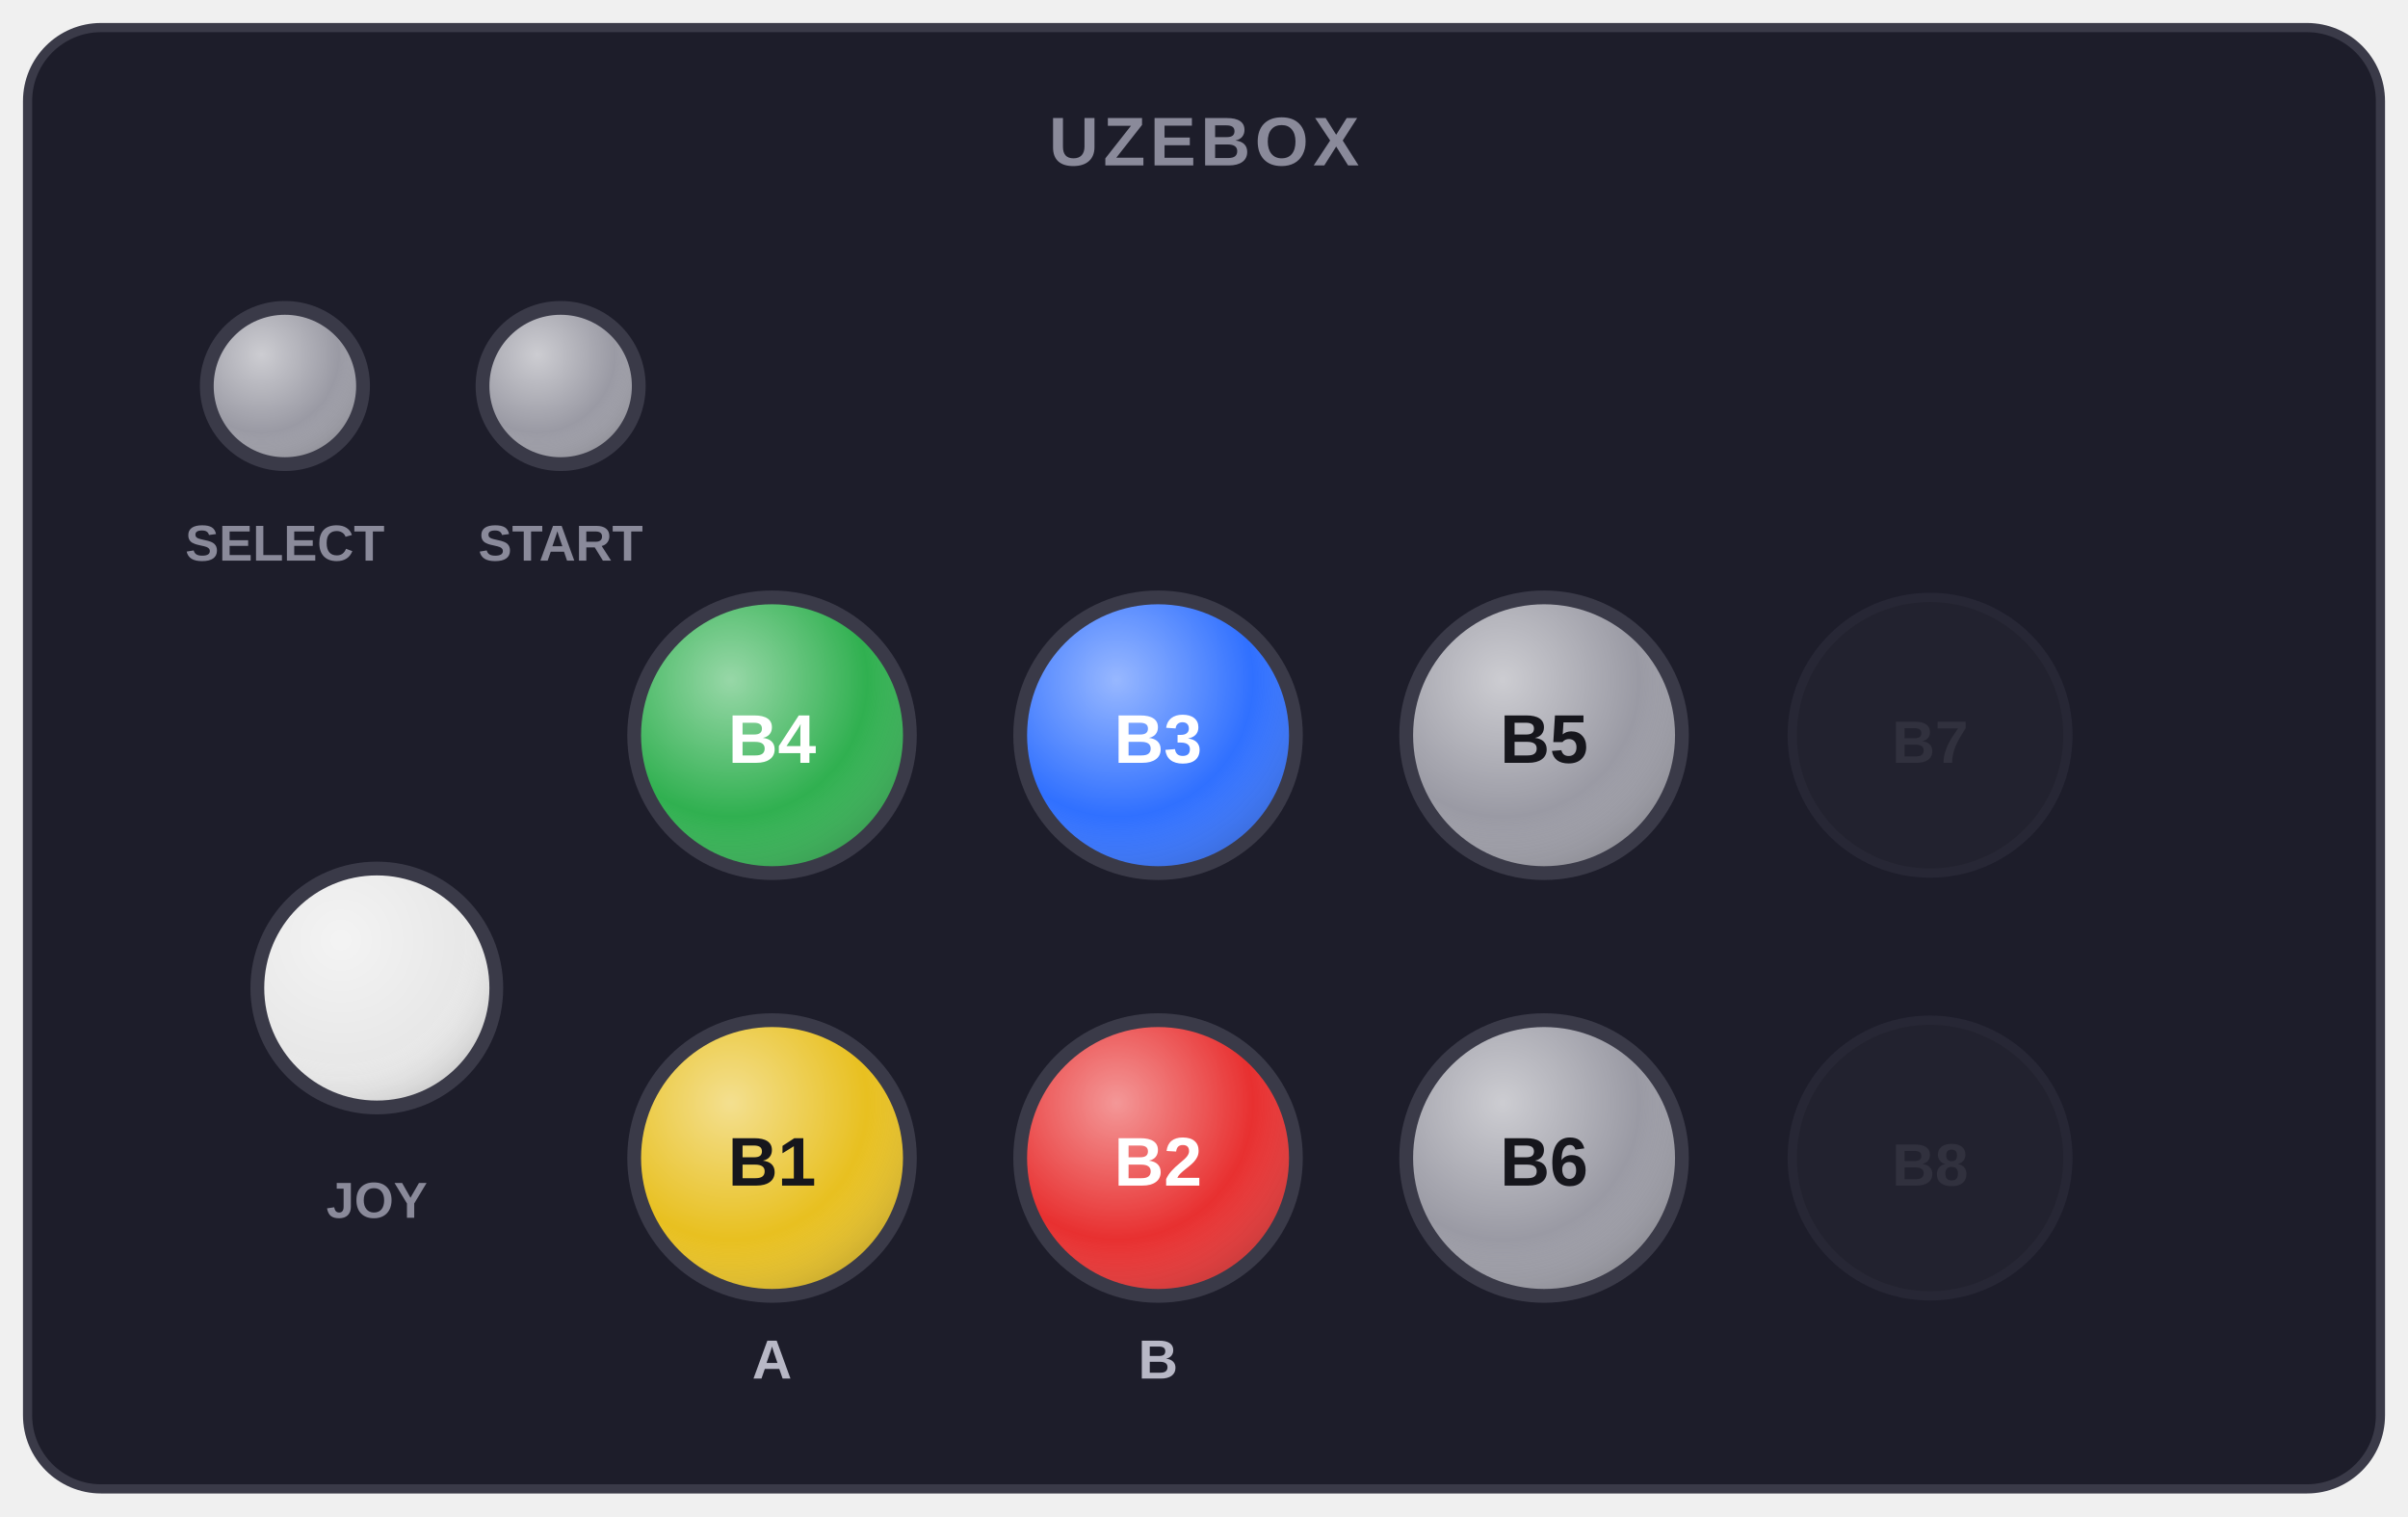
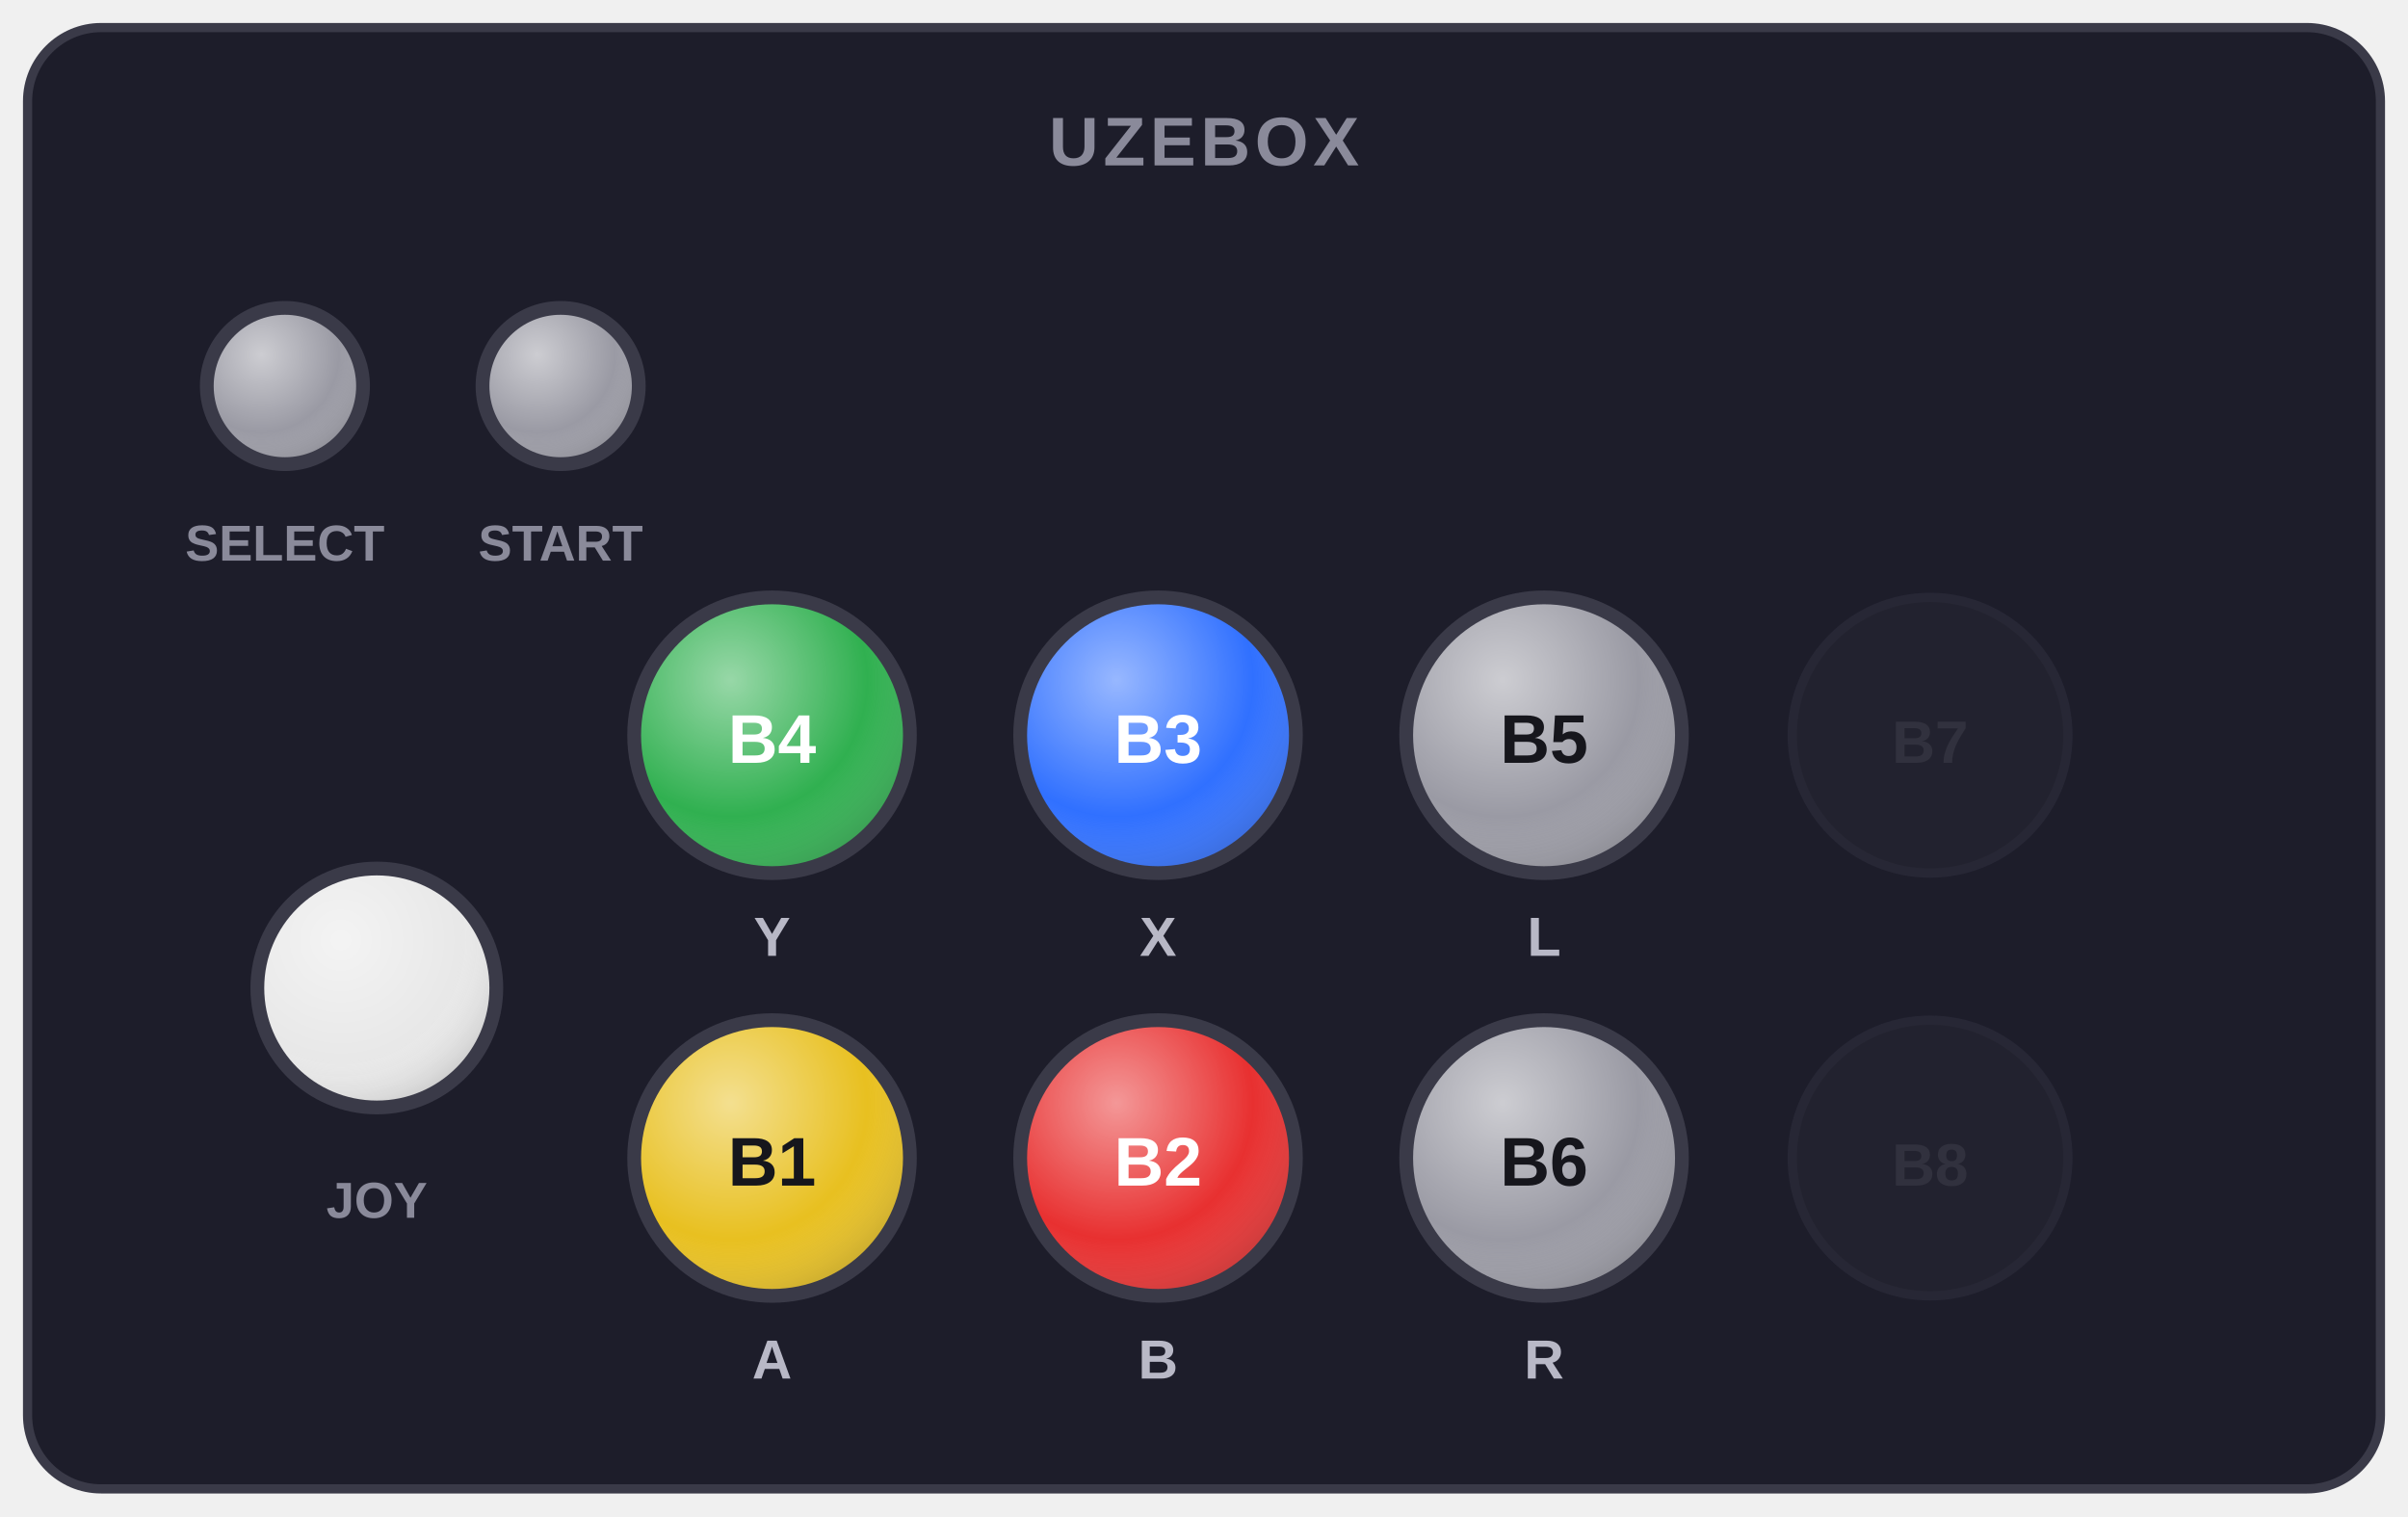
<svg xmlns="http://www.w3.org/2000/svg" viewBox="0 0 524 330" font-family="Segoe UI, Arial, sans-serif">
  <defs>
    <radialGradient id="dome" cx="0.35" cy="0.3" r="0.9">
      <stop offset="0" stop-color="#ffffff" stop-opacity="0.5" />
      <stop offset="0.55" stop-color="#ffffff" stop-opacity="0" />
      <stop offset="1" stop-color="#000000" stop-opacity="0.35" />
    </radialGradient>
  </defs>
  <rect x="6" y="6" width="512" height="318" rx="16" fill="#1d1d2a" stroke="#3a3a48" stroke-width="2" />
  <text x="262" y="36" text-anchor="middle" fill="#8a8a9a" font-size="15" font-weight="bold" letter-spacing="1">UZEBOX</text>
  <circle cx="62" cy="84" r="17" fill="#9a9aa4" />
  <circle cx="62" cy="84" r="17" fill="url(#dome)" />
  <circle cx="62" cy="84" r="17" fill="none" stroke="#3a3a48" stroke-width="3" />
  <text x="62" y="122" text-anchor="middle" fill="#8a8a9a" font-size="11" font-weight="bold">SELECT</text>
  <circle cx="122" cy="84" r="17" fill="#9a9aa4" />
  <circle cx="122" cy="84" r="17" fill="url(#dome)" />
  <circle cx="122" cy="84" r="17" fill="none" stroke="#3a3a48" stroke-width="3" />
  <text x="122" y="122" text-anchor="middle" fill="#8a8a9a" font-size="11" font-weight="bold">START</text>
  <circle cx="82" cy="215" r="26" fill="#e8e8e8" />
  <circle cx="82" cy="215" r="26" fill="url(#dome)" />
  <circle cx="82" cy="215" r="26" fill="none" stroke="#3a3a48" stroke-width="3" />
  <text x="82" y="265" text-anchor="middle" fill="#8a8a9a" font-size="11" font-weight="bold">JOY</text>
  <circle cx="168" cy="160" r="30" fill="#30b050" />
  <circle cx="168" cy="160" r="30" fill="url(#dome)" />
  <circle cx="168" cy="160" r="30" fill="none" stroke="#3a3a48" stroke-width="3" />
  <text x="168" y="166" text-anchor="middle" fill="#ffffff" font-size="15" font-weight="bold">B4</text>
+   <text x="168" y="208" text-anchor="middle" fill="#b8b8c6" font-size="12" font-weight="bold">Y</text>
  <circle cx="252" cy="160" r="30" fill="#3070ff" />
  <circle cx="252" cy="160" r="30" fill="url(#dome)" />
  <circle cx="252" cy="160" r="30" fill="none" stroke="#3a3a48" stroke-width="3" />
  <text x="252" y="166" text-anchor="middle" fill="#ffffff" font-size="15" font-weight="bold">B3</text>
+   <text x="252" y="208" text-anchor="middle" fill="#b8b8c6" font-size="12" font-weight="bold">X</text>
  <circle cx="336" cy="160" r="30" fill="#9a9aa4" />
  <circle cx="336" cy="160" r="30" fill="url(#dome)" />
  <circle cx="336" cy="160" r="30" fill="none" stroke="#3a3a48" stroke-width="3" />
  <text x="336" y="166" text-anchor="middle" fill="#16161c" font-size="15" font-weight="bold">B5</text>
+   <text x="336" y="208" text-anchor="middle" fill="#b8b8c6" font-size="12" font-weight="bold">L</text>
  <g opacity="0.18">
    <circle cx="420" cy="160" r="30" fill="#3a3a48" />
    <circle cx="420" cy="160" r="30" fill="none" stroke="#55556a" stroke-width="2" />
    <text x="420" y="166" text-anchor="middle" fill="#8a8a9a" font-size="13" font-weight="bold">B7</text>
  </g>
  <circle cx="168" cy="252" r="30" fill="#e8c020" />
  <circle cx="168" cy="252" r="30" fill="url(#dome)" />
  <circle cx="168" cy="252" r="30" fill="none" stroke="#3a3a48" stroke-width="3" />
  <text x="168" y="258" text-anchor="middle" fill="#16161c" font-size="15" font-weight="bold">B1</text>
  <text x="168" y="300" text-anchor="middle" fill="#b8b8c6" font-size="12" font-weight="bold">A</text>
  <circle cx="252" cy="252" r="30" fill="#e83030" />
  <circle cx="252" cy="252" r="30" fill="url(#dome)" />
  <circle cx="252" cy="252" r="30" fill="none" stroke="#3a3a48" stroke-width="3" />
  <text x="252" y="258" text-anchor="middle" fill="#ffffff" font-size="15" font-weight="bold">B2</text>
  <text x="252" y="300" text-anchor="middle" fill="#b8b8c6" font-size="12" font-weight="bold">B</text>
  <circle cx="336" cy="252" r="30" fill="#9a9aa4" />
  <circle cx="336" cy="252" r="30" fill="url(#dome)" />
  <circle cx="336" cy="252" r="30" fill="none" stroke="#3a3a48" stroke-width="3" />
  <text x="336" y="258" text-anchor="middle" fill="#16161c" font-size="15" font-weight="bold">B6</text>
+   <text x="336" y="300" text-anchor="middle" fill="#b8b8c6" font-size="12" font-weight="bold">R</text>
  <g opacity="0.18">
    <circle cx="420" cy="252" r="30" fill="#3a3a48" />
    <circle cx="420" cy="252" r="30" fill="none" stroke="#55556a" stroke-width="2" />
    <text x="420" y="258" text-anchor="middle" fill="#8a8a9a" font-size="13" font-weight="bold">B8</text>
  </g>
</svg>
